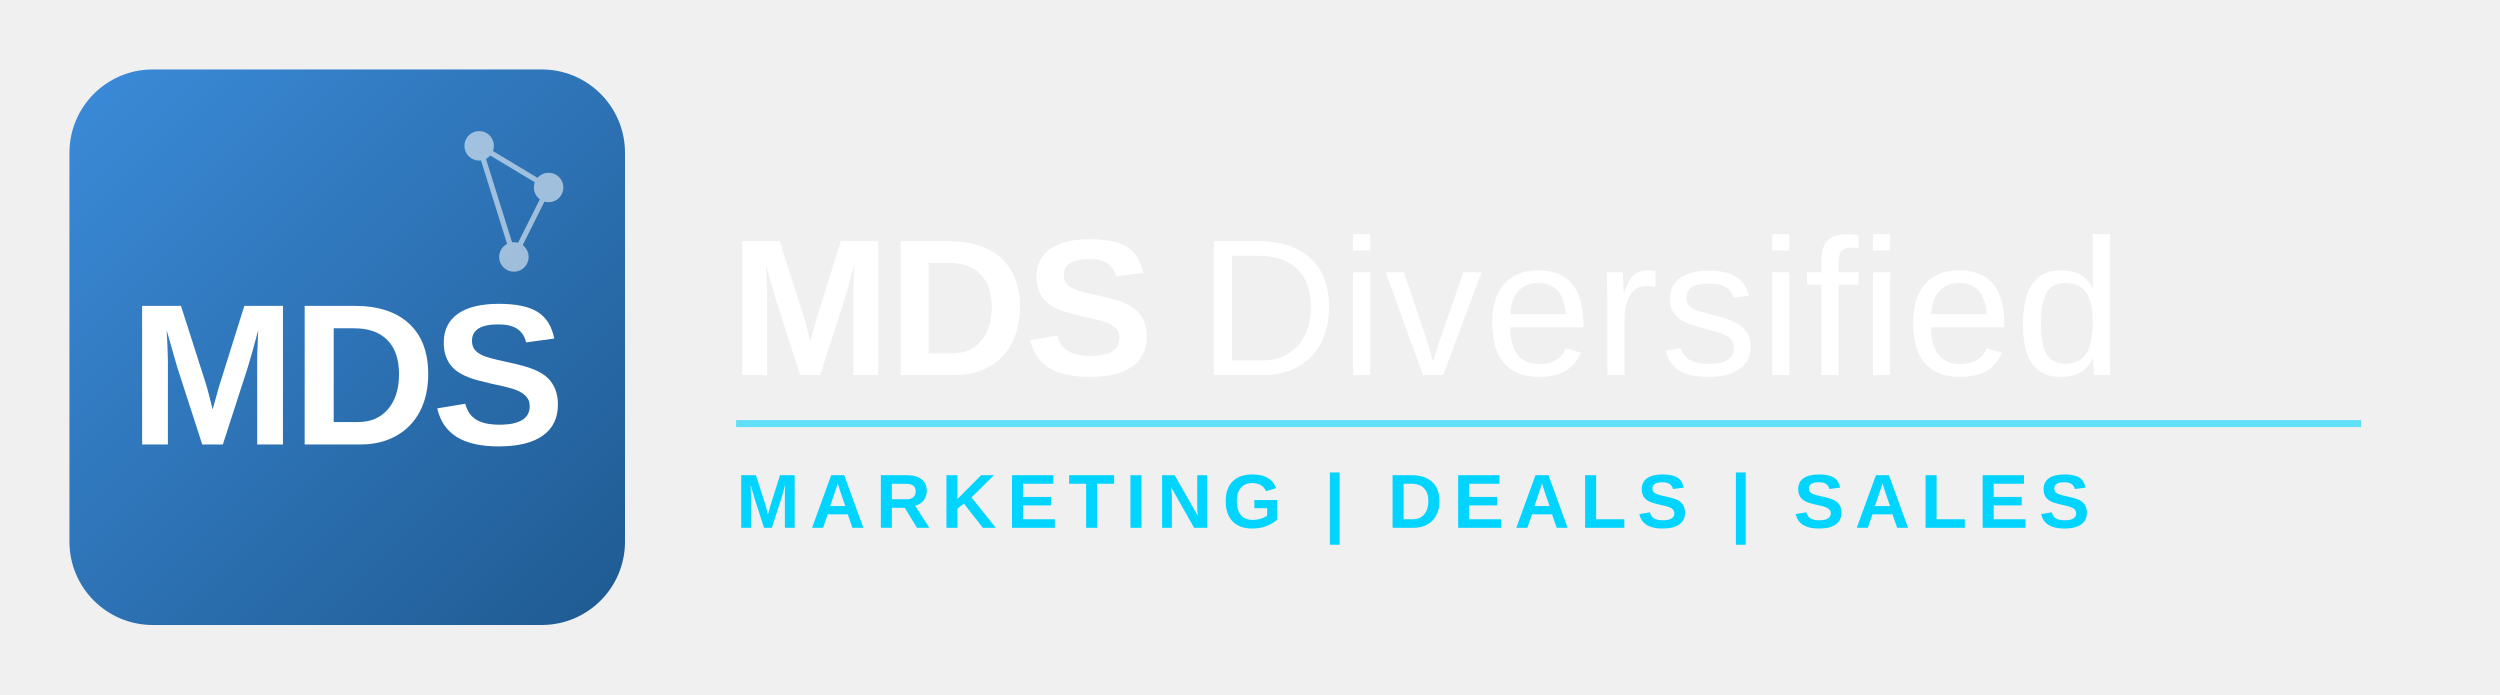
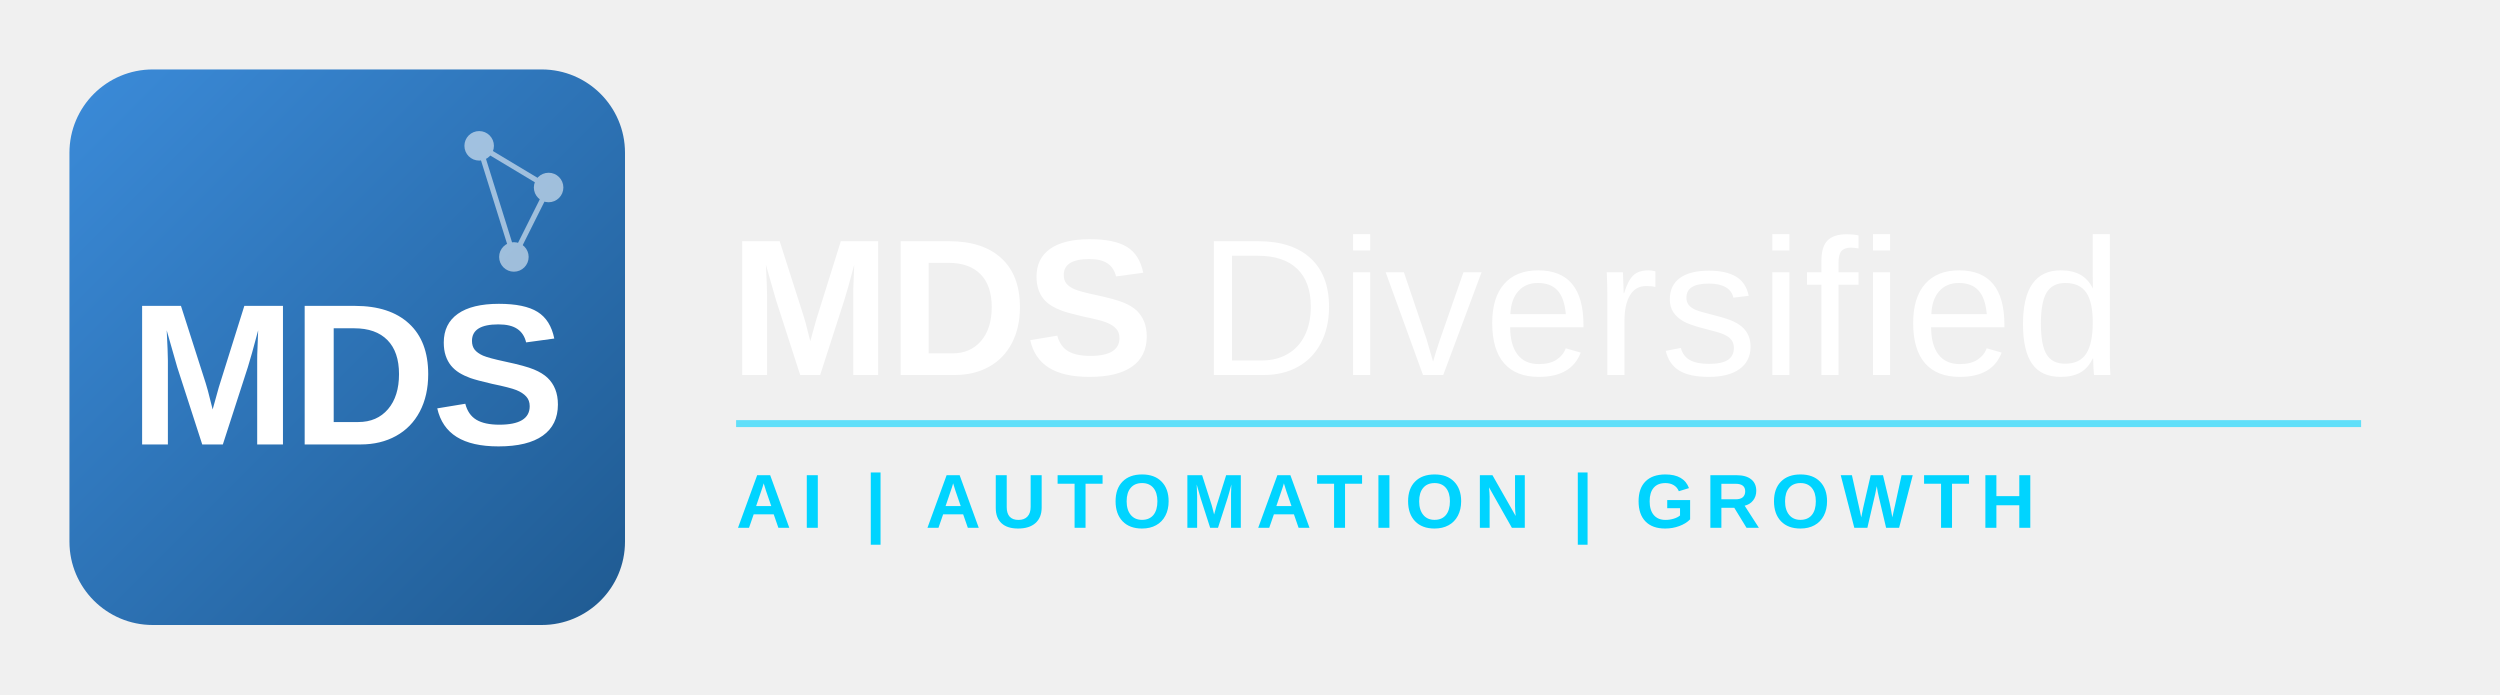
<svg xmlns="http://www.w3.org/2000/svg" viewBox="0 0 720 200" width="720" height="200">
  <defs>
    <linearGradient id="tileGrad" x1="0%" y1="0%" x2="100%" y2="100%">
      <stop offset="0%" stop-color="#3B8BD9" />
      <stop offset="100%" stop-color="#1F5A91" />
    </linearGradient>
    <style>
      .word-primary   { font-family: 'Helvetica Neue', 'Arial', sans-serif; font-weight: 800; letter-spacing: -1px;  fill: #ffffff; }
      .word-secondary { font-family: 'Helvetica Neue', 'Arial', sans-serif; font-weight: 300; letter-spacing: 0.5px; fill: #ffffff; }
      .tag            { font-family: 'Helvetica Neue', 'Arial', sans-serif; font-weight: 600; letter-spacing: 3px;   fill: #00d4ff; font-size: 22px; }
      .mark-letters   { font-family: 'Helvetica Neue', 'Arial', sans-serif; font-weight: 800; fill: #ffffff; letter-spacing: -1.5px; }
    </style>
  </defs>
  <g transform="translate(20,20)">
    <rect x="0" y="0" width="160" height="160" rx="24" ry="24" fill="url(#tileGrad)" />
    <g opacity="0.55" stroke="#FFFFFF" stroke-width="1.5" fill="#FFFFFF">
      <line x1="118" y1="22" x2="138" y2="34" stroke-linecap="round" />
      <line x1="138" y1="34" x2="128" y2="54" stroke-linecap="round" />
      <line x1="118" y1="22" x2="128" y2="54" stroke-linecap="round" />
      <circle cx="118" cy="22" r="3.5" />
      <circle cx="138" cy="34" r="3.5" />
      <circle cx="128" cy="54" r="3.5" />
    </g>
    <text class="mark-letters" x="80" y="108" text-anchor="middle" font-size="58">MDS</text>
  </g>
  <g transform="translate(210,0)">
    <text class="word-primary" x="0" y="108" font-size="56">MDS</text>
    <text class="word-secondary" x="135" y="108" font-size="56">Diversified</text>
    <line x1="2" y1="122" x2="470" y2="122" stroke="#00d4ff" stroke-width="2" opacity="0.6" />
-     <text class="tag" x="2" y="152">MARKETING  |  DEALS  |  SALES</text>
+     <text class="tag" x="2" y="152">AI  |  AUTOMATION  |  GROWTH</text>
  </g>
</svg>
